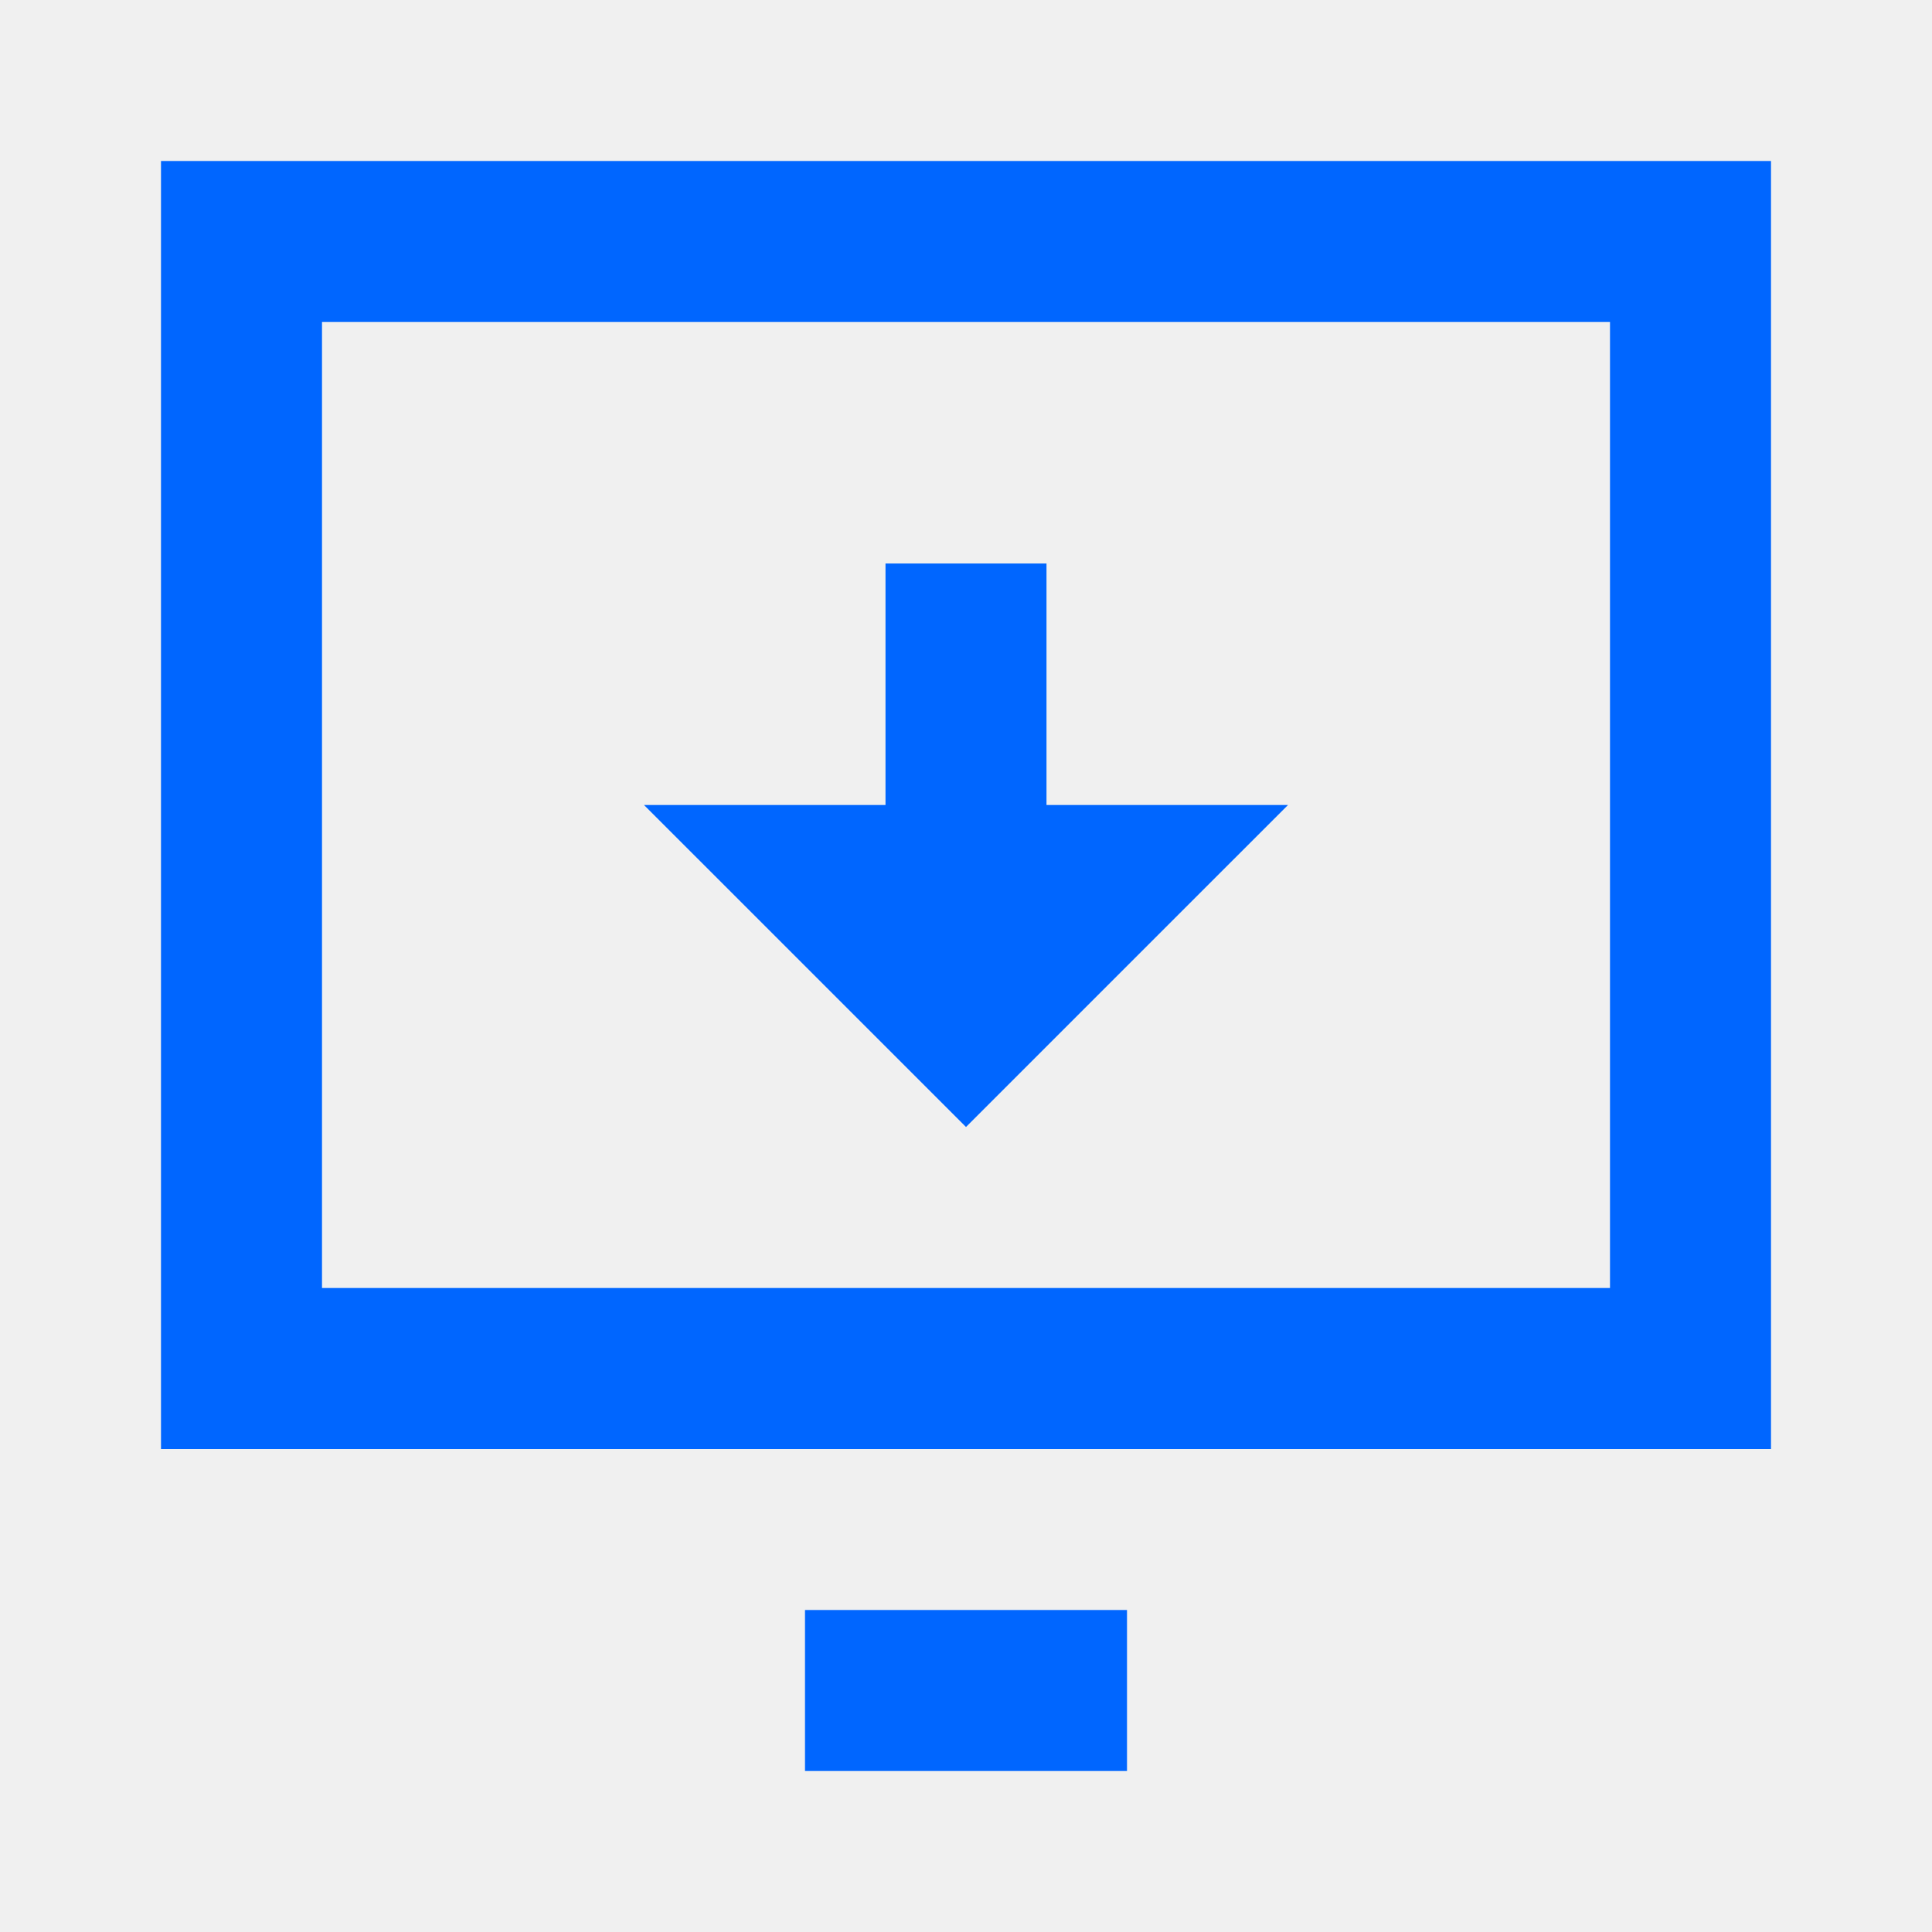
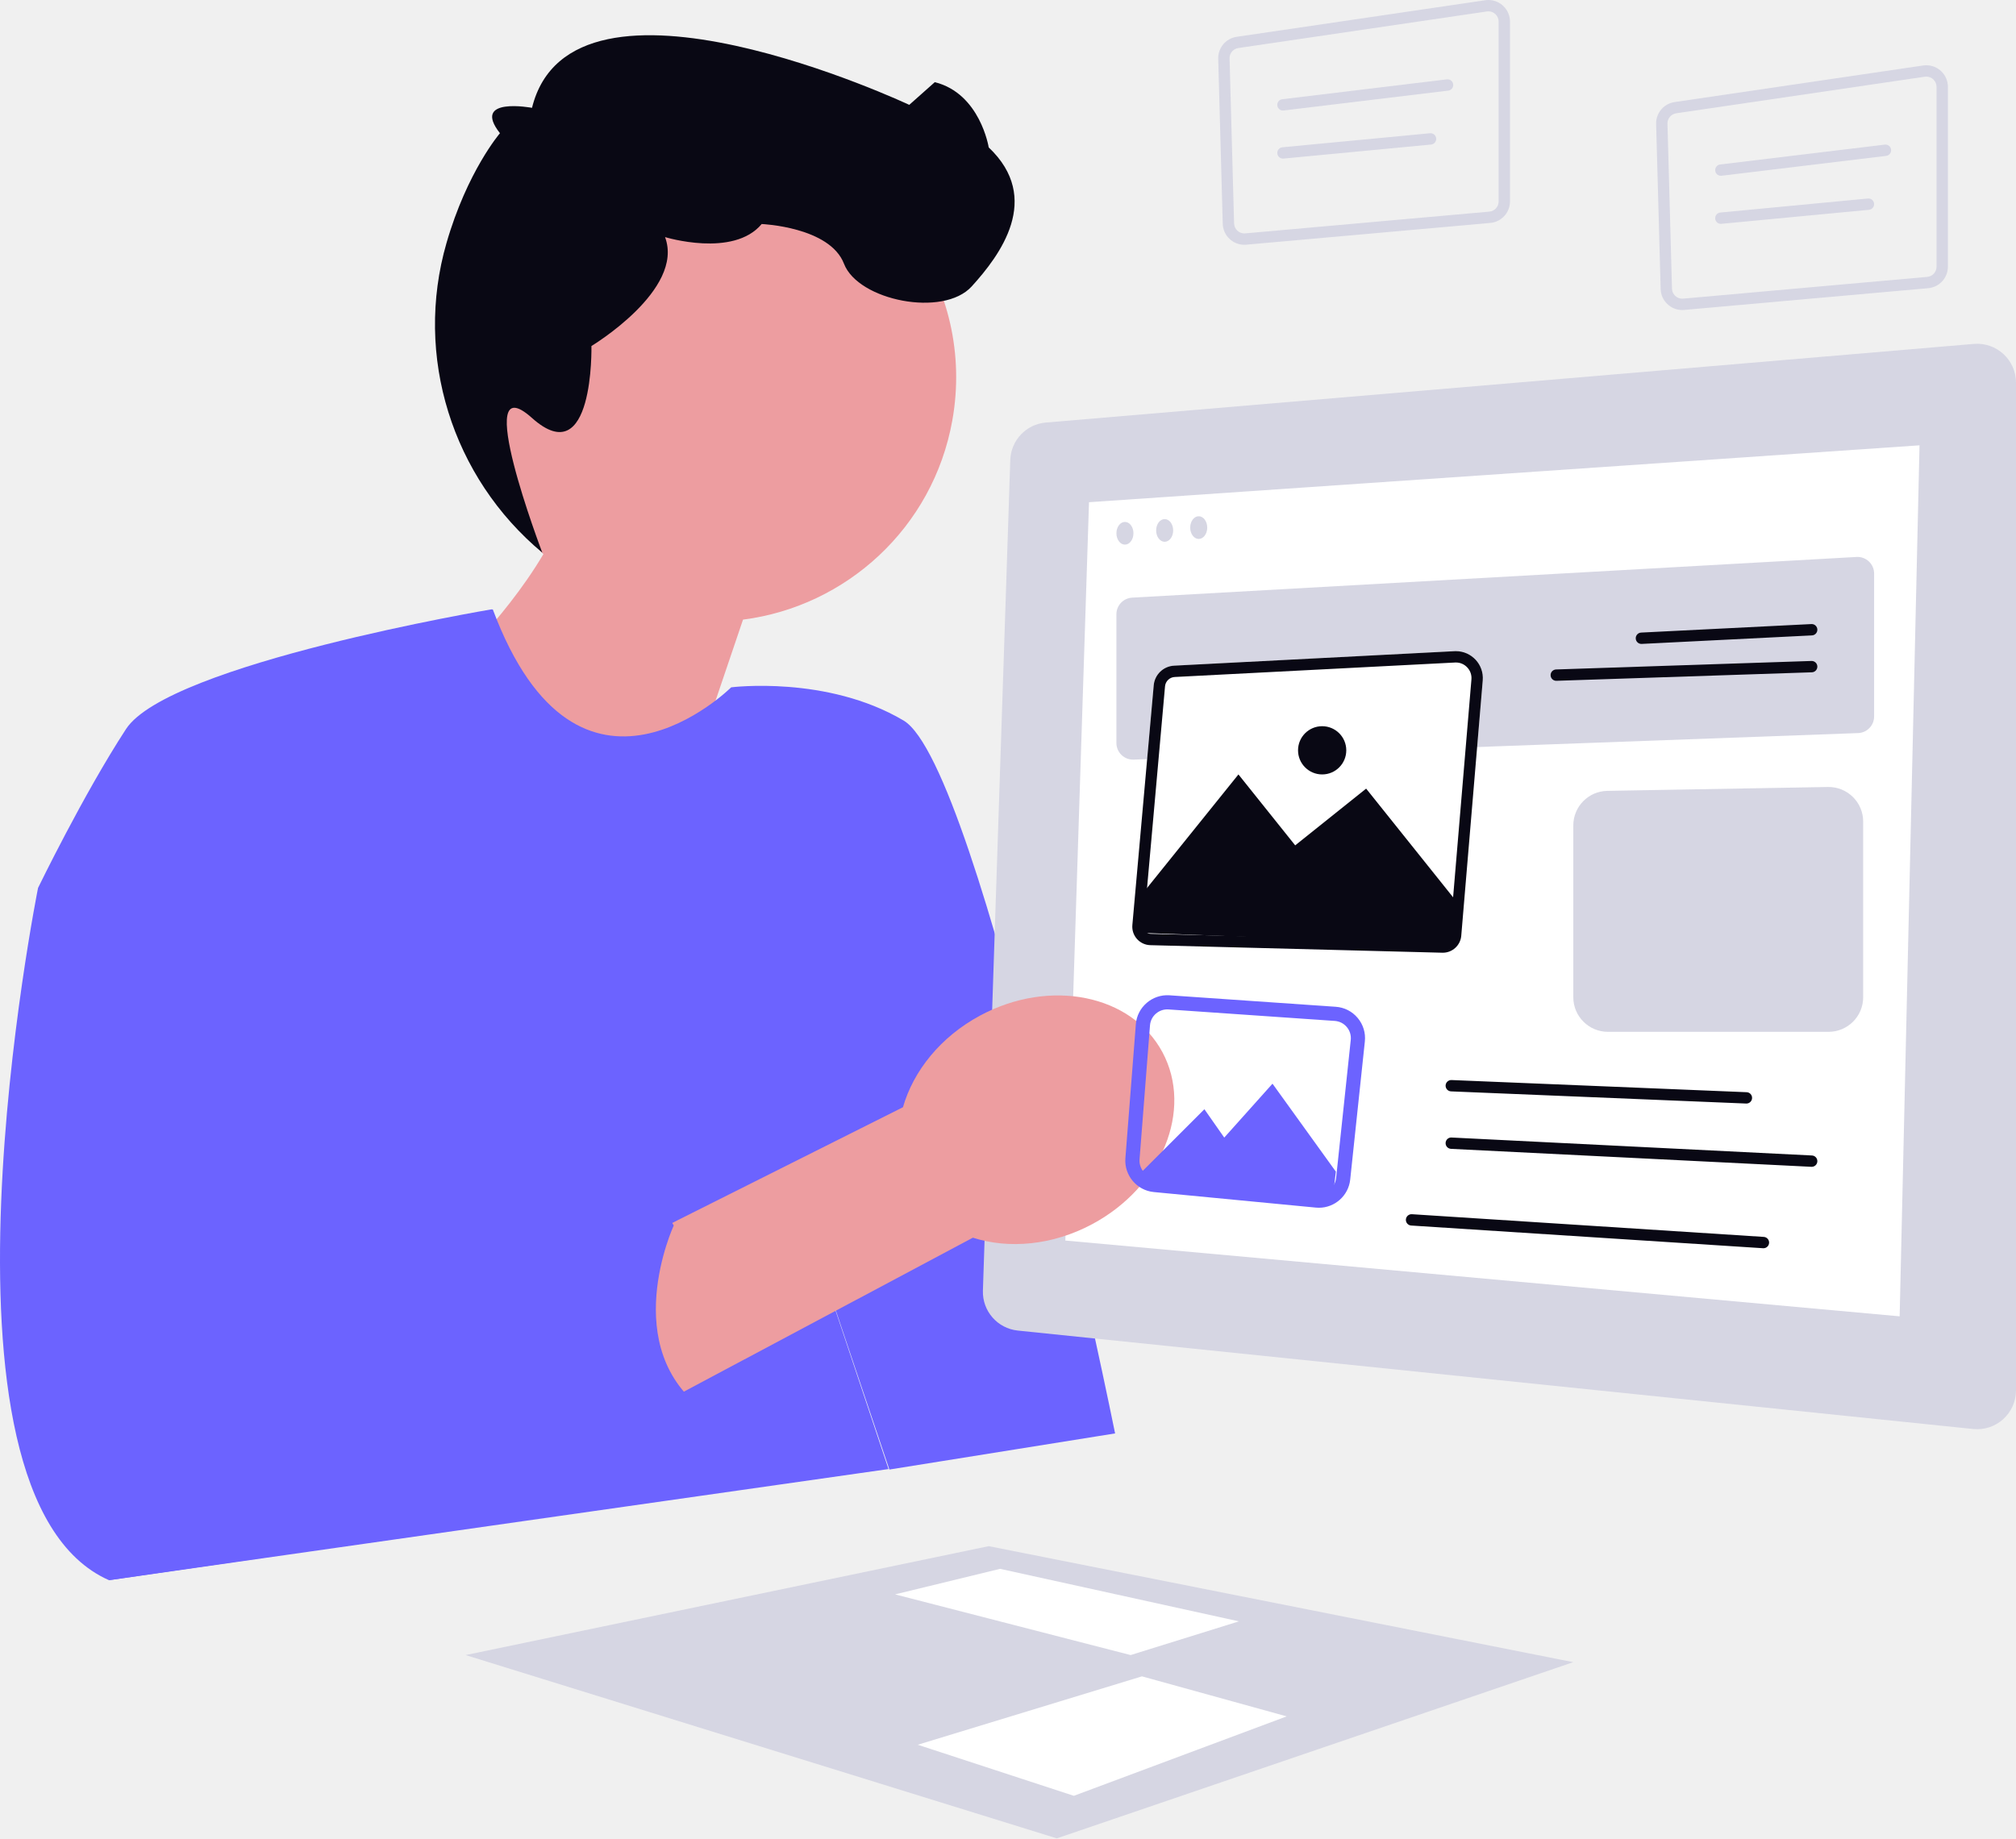
- <svg xmlns="http://www.w3.org/2000/svg" width="40" height="40" viewBox="0 0 24 24" fill="none">
-   <path d="M4 4H20V16H4V4ZM2 2V18H22V2H2ZM10 20H14V22H10V20Z" fill="#0066FF" />
-   <path d="M8 10L12 14L16 10H13V7H11V10H8Z" fill="#0066FF" />
+ <svg xmlns="http://www.w3.org/2000/svg" width="710.41" height="647.958" viewBox="0 0 710.41 647.958" role="img" artist="Katerina Limpitsouni" source="https://undraw.co/">
+   <path d="M166.156,117.905c8.349-46.788,53.046-77.949,99.834-69.6,46.788,8.349,77.949,53.046,69.601,99.834-6.771,37.945-37.45,65.608-73.762,70.257l-35.69,105.312-71.075-84.472s22.136-19.755,36.43-43.934c-20.154-19.251-30.601-47.903-25.338-77.397Z" fill="#ed9da0" />
+   <path d="M173.097,214.788s-113.687,19.17-128.687,42.17-31,56-31,56c0,0-43,214,25,244l274.687-39.17-33.687-100.83,34,101,79.534-12.732s-47.534-235.268-74.534-251.268c-27-16-60.751-11.701-60.751-11.701,0,0-53.748,53.404-83.998-27.448l-.563-.021Z" fill="#6c63ff" />
+   <path d="M234.352,83.566s24.058,7.392,34.058-4.608c0,0,24,1,29,14s35,19,45,8c10-11,25-31,6-49,0,0-3-19-19-23l-9,8s-118.876-55.906-132.938,1.047c0,0-21.527-4.058-11.294,8.948,0,0-11.53,13.369-18.844,38.721-11.48,39.789,1.95,82.603,33.764,109.115l0.0 0s-25.563-67.102-3.625-47.466,20.938-25.364,20.938-25.364c0,0,32.884-19.784,25.942-38.392Z" fill="#090814" />
+   <path d="M695.555,121.217l-327.012,27.713c-6.919.586-12.305,6.258-12.534,13.198l-9.645,292.768c-.237,7.191,5.13,13.339,12.286,14.077l336.657,34.696c8.078.833,15.102-5.505,15.102-13.626V134.866c0-8.022-6.862-14.327-14.855-13.649Z" fill="#d6d6e3" />
+   <polygon points="383.749 177.012 375.41 437.242 669.41 463.958 676.41 156.958 383.749 177.012" fill="#fff" />
+   <path d="M398.944,210.647l255.274-14.341c3.362-.189,6.192,2.486,6.192,5.854v50.364c0,3.155-2.496,5.744-5.648,5.859l-255.274,9.353c-3.32.122-6.078-2.537-6.078-5.859v-45.375c0-3.11,2.429-5.679,5.534-5.854Z" fill="#d6d6e3" />
+   <path d="M578.408,226.958c-1.059,0-1.942-.831-1.996-1.9-.055-1.103.794-2.042,1.897-2.097l60-3c1.115-.06,2.042.794,2.098,1.897.055,1.103-.794,2.042-1.897,2.097l-60,3c-.034.002-.068.003-.102.003Z" fill="#090814" />
+   <path d="M548.408,239.958c-1.074,0-1.961-.853-1.998-1.934-.037-1.104.829-2.028,1.933-2.065l90-2.995c1.103-.023,2.029.829,2.065,1.933s-.829,2.028-1.933,2.065l-90,2.995c-.022.001-.045.001-.068.001Z" fill="#090814" />
+   <path d="M406.558,241.535l-7.531,84.498c-.334,3.752,2.567,7.007,6.333,7.105l102.893,2.661c3.457.089,6.383-2.532,6.673-5.978l7.572-90.017c.483-5.737-4.208-10.581-9.957-10.284l-98.807,5.103c-3.78.195-6.84,3.143-7.176,6.913Z" fill="#fff" />
+   <path d="M513.043,233.506c1.549,0,2.984.632,4.038,1.779,1.053,1.146,1.561,2.631,1.431,4.183l-7.572,90.017c-.109,1.299-1.214,2.316-2.516,2.316l-.068-.001-102.893-2.661c-.951-.025-1.549-.54-1.821-.845-.272-.305-.715-.959-.631-1.906l7.531-84.498c.158-1.774,1.619-3.182,3.398-3.273l98.807-5.103c.099-.005.198-.008.296-.008M513.043,229.506c-.167,0-.334.004-.502.013l-98.807,5.103c-3.78.195-6.84,3.143-7.176,6.913l-7.531,84.498c-.334,3.751,2.567,7.007,6.333,7.104l102.893,2.661c.057.001.115.002.171.002,3.382,0,6.217-2.592,6.502-5.98l7.572-90.017c.468-5.569-3.938-10.297-9.455-10.297h0Z" fill="#090814" />
+   <polygon points="403.41 313.958 436.41 272.958 456.41 297.958 481.41 277.958 513.41 317.958 511.41 332.958 402.097 328.788 403.41 313.958" fill="#090814" />
+   <path d="M554.41,290.945v60.536c0,6.737,5.462,12.199,12.199,12.199h77.752c6.737,0,12.199-5.462,12.199-12.199v-61.901c0-6.821-5.593-12.317-12.413-12.197l-77.752,1.365c-6.653.117-11.985,5.543-11.985,12.197Z" fill="#d6d6e3" />
+   <path d="M615.411,388.958c-.028,0-.056-.001-.084-.002l-104-4.287c-1.104-.045-1.961-.977-1.916-2.08.046-1.104.977-1.954,2.081-1.916l104,4.287c1.104.045,1.961.977,1.916,2.08-.044,1.076-.931,1.918-1.997,1.918Z" fill="#090814" />
+   <path d="M638.411,411.259c-.033,0-.067-.001-.101-.003l-127-6.33c-1.103-.055-1.953-.993-1.898-2.097.055-1.104.977-1.962,2.097-1.897l127,6.33c1.103.055,1.953.993,1.898,2.097-.053,1.069-.937,1.9-1.996,1.9Z" fill="#090814" />
+   <path d="M621.412,439.958c-.043,0-.087-.001-.131-.004l-124-8c-1.102-.071-1.938-1.022-1.867-2.125.071-1.103,1.027-1.93,2.125-1.867l124,8c1.102.071,1.938,1.022,1.867,2.125-.068,1.059-.948,1.871-1.994,1.871Z" fill="#090814" />
+   <circle cx="465.91" cy="264.458" r="8.5" fill="#090814" />
+   <ellipse cx="396.41" cy="187.958" rx="3" ry="4" fill="#d6d6e3" />
+   <ellipse cx="410.41" cy="186.958" rx="3" ry="4" fill="#d6d6e3" />
+   <ellipse cx="422.41" cy="185.958" rx="3" ry="4" fill="#d6d6e3" />
+   <path d="M678.813,27c1.984,0,3.597,1.621,3.597,3.614v63.38c0,1.884-1.415,3.431-3.292,3.598l-85.999,7.663c-.111.01-.222.015-.331.015-1.932,0-3.548-1.577-3.601-3.514l-1.593-58.151c-.05-1.828,1.276-3.407,3.085-3.673l87.593-12.892c.18-.027.362-.04.541-.04M678.813,23c-.37,0-.745.027-1.124.083l-87.592,12.892c-3.814.561-6.607,3.886-6.501,7.74l1.593,58.151c.114,4.155,3.525,7.405,7.599,7.405.227,0,.456-.01.686-.031l85.999-7.663c3.927-.35,6.937-3.64,6.937-7.583V30.614c0-4.263-3.474-7.614-7.597-7.614h0Z" fill="#d6d6e3" />
+   <path d="M606.407,61.958c-.998,0-1.861-.745-1.983-1.761-.133-1.097.649-2.093,1.746-2.225l58-7c1.093-.135,2.093.648,2.225,1.746.133,1.097-.649,2.093-1.746,2.225l-58,7c-.082.01-.162.015-.242.015Z" fill="#d6d6e3" />
+   <path d="M606.407,78.9c-1.019,0-1.89-.775-1.989-1.811-.104-1.1.702-2.076,1.802-2.181l52-4.942c1.097-.099,2.076.702,2.181,1.802s-.702,2.076-1.802,2.181l-52,4.942c-.064.006-.128.009-.192.009Z" fill="#d6d6e3" />
+   <path d="M524.5,4c1.984,0,3.597,1.621,3.597,3.614v63.38c0,1.884-1.415,3.431-3.292,3.598l-85.999,7.663c-.111.01-.222.015-.331.015-1.932,0-3.548-1.577-3.601-3.514l-1.593-58.151c-.05-1.828,1.276-3.407,3.085-3.673l87.593-12.892c.18-.027.362-.04.541-.04M524.5,0c-.37,0-.745.027-1.124.083l-87.592,12.892c-3.814.561-6.607,3.886-6.501,7.74l1.593,58.151c.114,4.155,3.525,7.405,7.599,7.405.227,0,.456-.01.686-.031l85.999-7.663c3.927-.35,6.937-3.64,6.937-7.583V7.614c0-4.263-3.474-7.614-7.597-7.614h0Z" fill="#d6d6e3" />
+   <path d="M452.095,38.958c-.998,0-1.861-.745-1.983-1.761-.133-1.097.649-2.093,1.746-2.225l58-7c1.093-.135,2.093.648,2.225,1.746.133,1.097-.649,2.093-1.746,2.225l-58,7c-.082.01-.162.015-.242.015Z" fill="#d6d6e3" />
+   <path d="M452.095,55.9c-1.019,0-1.89-.775-1.989-1.811-.104-1.1.702-2.076,1.802-2.181l52-4.942c1.097-.099,2.076.702,2.181,1.802s-.702,2.076-1.802,2.181l-52,4.942c-.064.006-.128.009-.192.009Z" fill="#d6d6e3" />
+   <polygon points="164.064 583.348 372.41 647.958 554.41 585.85 348.41 544.958 164.064 583.348" fill="#d6d6e3" />
+   <polygon points="315.41 561.958 352.41 552.958 436.575 571.466 398.41 583.348 315.41 561.958" fill="#fff" />
+   <polygon points="402.41 590.853 323.41 614.958 378.41 632.958 453.41 604.958 402.41 590.853" fill="#fff" />
+   <path d="M342.824,436.241l-167.322,89.158-32.17-47.436,174.864-87.708c3.647-12.766,13.251-24.85,27.282-32.364,24.551-13.149,53.274-7.337,64.156,12.981,10.882,20.318-.199,47.447-24.75,60.596-14.031,7.515-29.412,8.812-42.059,4.773Z" fill="#ed9da0" />
+   <path d="M108.41,396.958l-8,24s19,20.287,0,31.644l67-8.644s27.124-20.005,29.062-3.503c0,0,33.938-22.497,40.938-8.497,0,0-20.072,43.406,11.464,65.703l-41.964,18.869-29.89,20.229-138.61,20.199" fill="#6c63ff" />
+   <path d="M464.767,425.685c-.351,0-.704-.017-1.059-.051l-57.141-5.484c-5.978-.573-10.461-5.911-9.995-11.898l3.683-47.252c.472-6.042,5.787-10.596,11.818-10.199l58.621,4.05c3.032.21,5.777,1.607,7.73,3.936,1.953,2.328,2.852,5.273,2.531,8.295l-5.164,48.687c-.601,5.664-5.437,9.918-11.025,9.918ZM402.749,361.193l2.493.194-3.683,47.252c-.256,3.287,2.205,6.218,5.487,6.533l57.141,5.484c3.312.319,6.285-2.111,6.635-5.418l5.164-48.687c.176-1.659-.318-3.276-1.39-4.554-1.072-1.278-2.58-2.046-4.244-2.161l-58.621-4.05c-3.316-.22-6.229,2.281-6.488,5.6l-2.493-.194Z" fill="#6c63ff" />
+   <polygon points="402.41 412.958 424.41 390.958 431.41 400.958 448.41 381.958 470.739 412.958 469.41 423.958 403.41 418.805 402.41 412.958" fill="#6c63ff" />
</svg>
